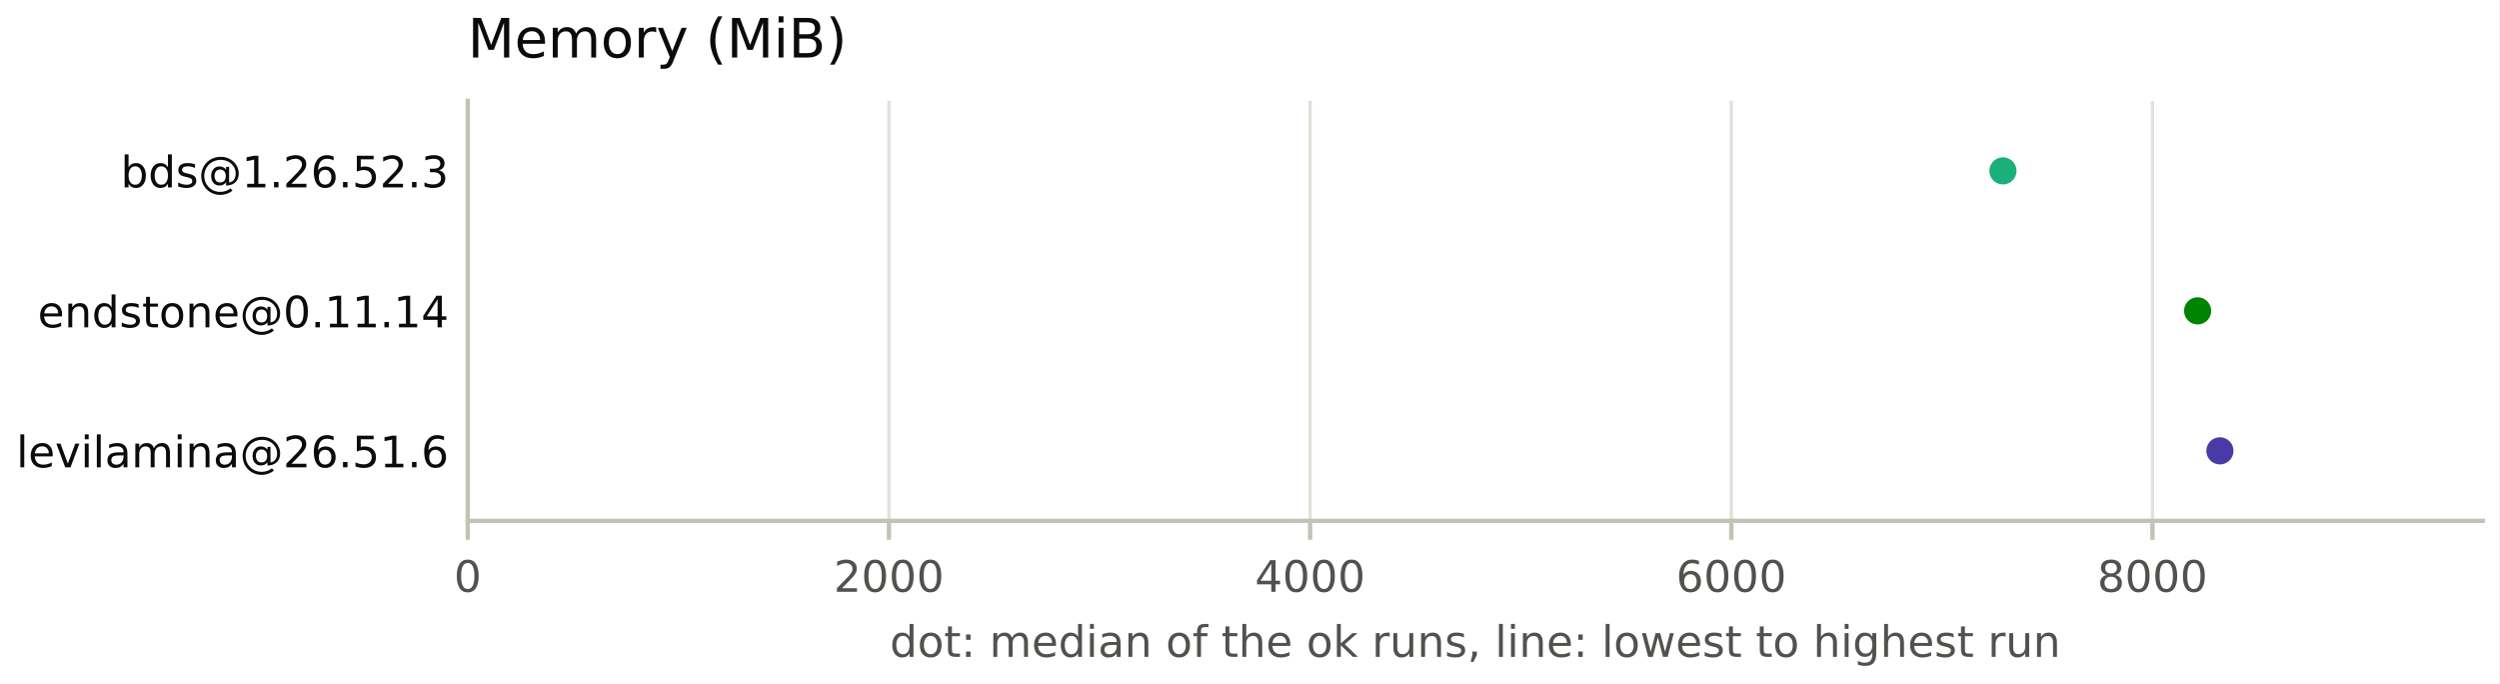
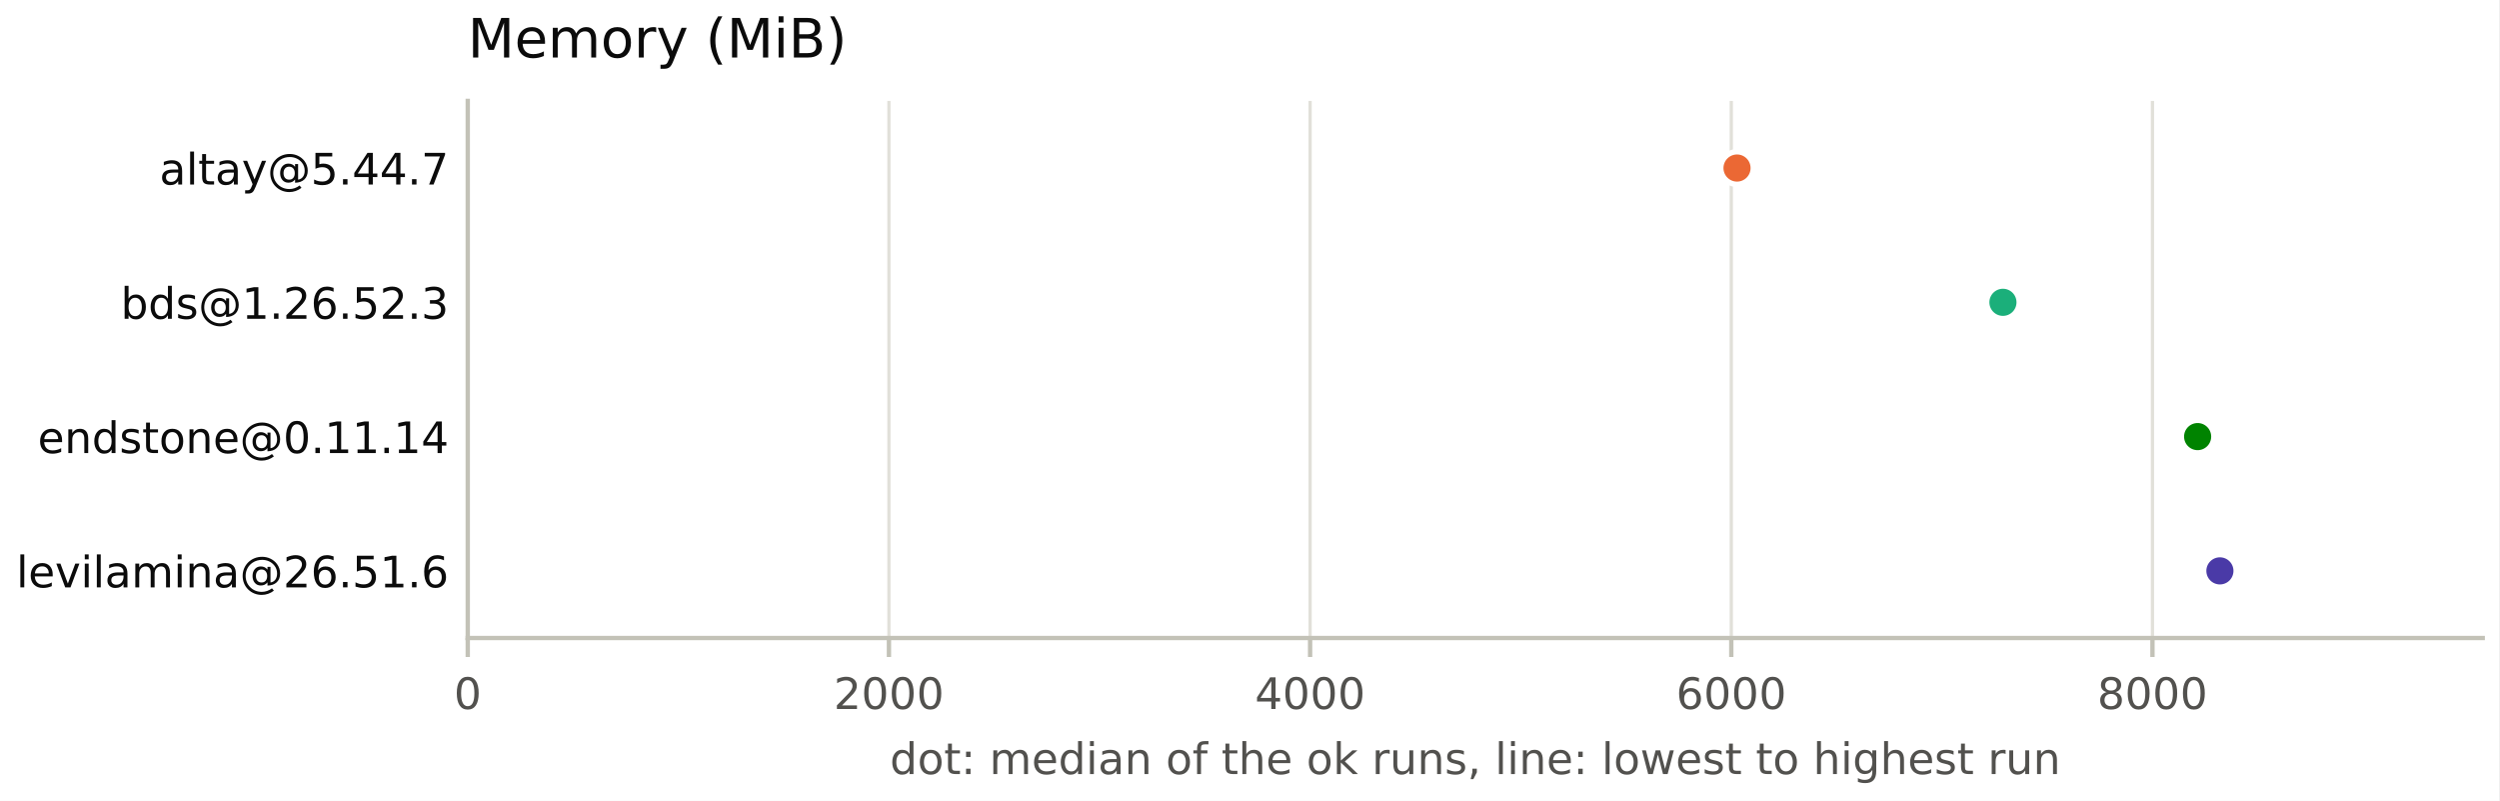
- <svg xmlns="http://www.w3.org/2000/svg" xmlns:xlink="http://www.w3.org/1999/xlink" width="460.8pt" height="126pt" viewBox="0 0 460.8 126" version="1.1">
+ <svg xmlns="http://www.w3.org/2000/svg" xmlns:xlink="http://www.w3.org/1999/xlink" width="460.8pt" height="147.6pt" viewBox="0 0 460.8 147.6" version="1.1">
  <defs>
    <style type="text/css">*{stroke-linejoin: round; stroke-linecap: butt}</style>
  </defs>
  <g id="figure_1">
    <g id="patch_1">
-       <path d="M 0 126  L 460.8 126  L 460.8 0  L 0 0  z " style="fill: #ffffff" />
+       <path d="M 0 147.6  L 460.8 147.6  L 460.8 0  L 0 0  z " style="fill: #ffffff" />
    </g>
    <g id="axes_1">
      <g id="patch_2">
-         <path d="M 86.25 95.999  L 457.8 95.999  L 457.8 18.599  L 86.25 18.599  z " style="fill: #ffffff" />
+         <path d="M 86.25 117.599  L 457.8 117.599  L 457.8 18.599  L 86.25 18.599  z " style="fill: #ffffff" />
      </g>
      <g id="matplotlib.axis_1">
        <g id="xtick_1">
          <g id="line2d_1">
-             <path d="M 86.25 95.999  L 86.25 18.599  " clip-path="url(#p0815e03309)" style="fill: none; stroke: #e1e0d9; stroke-width: 0.6; stroke-linecap: square" />
+             <path d="M 86.25 117.599  L 86.25 18.599  " clip-path="url(#pa0cdd8c237)" style="fill: none; stroke: #e1e0d9; stroke-width: 0.6; stroke-linecap: square" />
          </g>
          <g id="line2d_2">
            <defs>
-               <path id="m1e0a05e621" d="M 0 0  L 0 3.5  " style="stroke: #c3c2b7; stroke-width: 0.8" />
+               <path id="mb0d642a41f" d="M 0 0  L 0 3.5  " style="stroke: #c3c2b7; stroke-width: 0.8" />
            </defs>
            <g>
-               <use xlink:href="#m1e0a05e621" x="86.25" y="95.999" style="fill: #c3c2b7; stroke: #c3c2b7; stroke-width: 0.8" />
+               <use xlink:href="#mb0d642a41f" x="86.25" y="117.599" style="fill: #c3c2b7; stroke: #c3c2b7; stroke-width: 0.8" />
            </g>
          </g>
          <g id="text_1">
-             <g style="fill: #52514e" transform="translate(83.70524 109.0773) scale(0.08 -0.08)">
+             <g style="fill: #52514e" transform="translate(83.70524 130.6773) scale(0.08 -0.08)">
              <defs>
                <path id="DejaVuSans-13" d="M 2034 4250  Q 1547 4250 1301 3770  Q 1056 3291 1056 2328  Q 1056 1369 1301 889  Q 1547 409 2034 409  Q 2525 409 2770 889  Q 3016 1369 3016 2328  Q 3016 3291 2770 3770  Q 2525 4250 2034 4250  z M 2034 4750  Q 2819 4750 3233 4129  Q 3647 3509 3647 2328  Q 3647 1150 3233 529  Q 2819 -91 2034 -91  Q 1250 -91 836 529  Q 422 1150 422 2328  Q 422 3509 836 4129  Q 1250 4750 2034 4750  z " transform="scale(0.015625)" />
              </defs>
              <use xlink:href="#DejaVuSans-13" />
            </g>
          </g>
        </g>
        <g id="xtick_2">
          <g id="line2d_3">
-             <path d="M 163.913 95.999  L 163.913 18.599  " clip-path="url(#p0815e03309)" style="fill: none; stroke: #e1e0d9; stroke-width: 0.6; stroke-linecap: square" />
+             <path d="M 163.913 117.599  L 163.913 18.599  " clip-path="url(#pa0cdd8c237)" style="fill: none; stroke: #e1e0d9; stroke-width: 0.6; stroke-linecap: square" />
          </g>
          <g id="line2d_4">
            <g>
-               <use xlink:href="#m1e0a05e621" x="163.913" y="95.999" style="fill: #c3c2b7; stroke: #c3c2b7; stroke-width: 0.8" />
+               <use xlink:href="#mb0d642a41f" x="163.913" y="117.599" style="fill: #c3c2b7; stroke: #c3c2b7; stroke-width: 0.8" />
            </g>
          </g>
          <g id="text_2">
-             <g style="fill: #52514e" transform="translate(153.7327 109.0773) scale(0.08 -0.08)">
+             <g style="fill: #52514e" transform="translate(153.7327 130.6773) scale(0.08 -0.08)">
              <defs>
                <path id="DejaVuSans-15" d="M 1228 531  L 3431 531  L 3431 0  L 469 0  L 469 531  Q 828 903 1448 1529  Q 2069 2156 2228 2338  Q 2531 2678 2651 2914  Q 2772 3150 2772 3378  Q 2772 3750 2511 3984  Q 2250 4219 1831 4219  Q 1534 4219 1204 4116  Q 875 4013 500 3803  L 500 4441  Q 881 4594 1212 4672  Q 1544 4750 1819 4750  Q 2544 4750 2975 4387  Q 3406 4025 3406 3419  Q 3406 3131 3298 2873  Q 3191 2616 2906 2266  Q 2828 2175 2409 1742  Q 1991 1309 1228 531  z " transform="scale(0.015625)" />
              </defs>
              <use xlink:href="#DejaVuSans-15" />
              <use xlink:href="#DejaVuSans-13" transform="translate(63.625 0)" />
              <use xlink:href="#DejaVuSans-13" transform="translate(127.25 0)" />
              <use xlink:href="#DejaVuSans-13" transform="translate(190.875 0)" />
            </g>
          </g>
        </g>
        <g id="xtick_3">
          <g id="line2d_5">
-             <path d="M 241.575 95.999  L 241.575 18.599  " clip-path="url(#p0815e03309)" style="fill: none; stroke: #e1e0d9; stroke-width: 0.6; stroke-linecap: square" />
+             <path d="M 241.575 117.599  L 241.575 18.599  " clip-path="url(#pa0cdd8c237)" style="fill: none; stroke: #e1e0d9; stroke-width: 0.6; stroke-linecap: square" />
          </g>
          <g id="line2d_6">
            <g>
-               <use xlink:href="#m1e0a05e621" x="241.575" y="95.999" style="fill: #c3c2b7; stroke: #c3c2b7; stroke-width: 0.8" />
+               <use xlink:href="#mb0d642a41f" x="241.575" y="117.599" style="fill: #c3c2b7; stroke: #c3c2b7; stroke-width: 0.8" />
            </g>
          </g>
          <g id="text_3">
-             <g style="fill: #52514e" transform="translate(231.3952 109.0773) scale(0.08 -0.08)">
+             <g style="fill: #52514e" transform="translate(231.3952 130.6773) scale(0.08 -0.08)">
              <defs>
                <path id="DejaVuSans-17" d="M 2419 4116  L 825 1625  L 2419 1625  L 2419 4116  z M 2253 4666  L 3047 4666  L 3047 1625  L 3713 1625  L 3713 1100  L 3047 1100  L 3047 0  L 2419 0  L 2419 1100  L 313 1100  L 313 1709  L 2253 4666  z " transform="scale(0.015625)" />
              </defs>
              <use xlink:href="#DejaVuSans-17" />
              <use xlink:href="#DejaVuSans-13" transform="translate(63.625 0)" />
              <use xlink:href="#DejaVuSans-13" transform="translate(127.25 0)" />
              <use xlink:href="#DejaVuSans-13" transform="translate(190.875 0)" />
            </g>
          </g>
        </g>
        <g id="xtick_4">
          <g id="line2d_7">
-             <path d="M 319.238 95.999  L 319.238 18.599  " clip-path="url(#p0815e03309)" style="fill: none; stroke: #e1e0d9; stroke-width: 0.6; stroke-linecap: square" />
+             <path d="M 319.238 117.599  L 319.238 18.599  " clip-path="url(#pa0cdd8c237)" style="fill: none; stroke: #e1e0d9; stroke-width: 0.6; stroke-linecap: square" />
          </g>
          <g id="line2d_8">
            <g>
-               <use xlink:href="#m1e0a05e621" x="319.238" y="95.999" style="fill: #c3c2b7; stroke: #c3c2b7; stroke-width: 0.8" />
+               <use xlink:href="#mb0d642a41f" x="319.238" y="117.599" style="fill: #c3c2b7; stroke: #c3c2b7; stroke-width: 0.8" />
            </g>
          </g>
          <g id="text_4">
-             <g style="fill: #52514e" transform="translate(309.0577 109.0773) scale(0.08 -0.08)">
+             <g style="fill: #52514e" transform="translate(309.0577 130.6773) scale(0.08 -0.08)">
              <defs>
                <path id="DejaVuSans-19" d="M 2113 2584  Q 1688 2584 1439 2293  Q 1191 2003 1191 1497  Q 1191 994 1439 701  Q 1688 409 2113 409  Q 2538 409 2786 701  Q 3034 994 3034 1497  Q 3034 2003 2786 2293  Q 2538 2584 2113 2584  z M 3366 4563  L 3366 3988  Q 3128 4100 2886 4159  Q 2644 4219 2406 4219  Q 1781 4219 1451 3797  Q 1122 3375 1075 2522  Q 1259 2794 1537 2939  Q 1816 3084 2150 3084  Q 2853 3084 3261 2657  Q 3669 2231 3669 1497  Q 3669 778 3244 343  Q 2819 -91 2113 -91  Q 1303 -91 875 529  Q 447 1150 447 2328  Q 447 3434 972 4092  Q 1497 4750 2381 4750  Q 2619 4750 2861 4703  Q 3103 4656 3366 4563  z " transform="scale(0.015625)" />
              </defs>
              <use xlink:href="#DejaVuSans-19" />
              <use xlink:href="#DejaVuSans-13" transform="translate(63.625 0)" />
              <use xlink:href="#DejaVuSans-13" transform="translate(127.25 0)" />
              <use xlink:href="#DejaVuSans-13" transform="translate(190.875 0)" />
            </g>
          </g>
        </g>
        <g id="xtick_5">
          <g id="line2d_9">
-             <path d="M 396.9 95.999  L 396.9 18.599  " clip-path="url(#p0815e03309)" style="fill: none; stroke: #e1e0d9; stroke-width: 0.6; stroke-linecap: square" />
+             <path d="M 396.9 117.599  L 396.9 18.599  " clip-path="url(#pa0cdd8c237)" style="fill: none; stroke: #e1e0d9; stroke-width: 0.6; stroke-linecap: square" />
          </g>
          <g id="line2d_10">
            <g>
-               <use xlink:href="#m1e0a05e621" x="396.9" y="95.999" style="fill: #c3c2b7; stroke: #c3c2b7; stroke-width: 0.8" />
+               <use xlink:href="#mb0d642a41f" x="396.9" y="117.599" style="fill: #c3c2b7; stroke: #c3c2b7; stroke-width: 0.8" />
            </g>
          </g>
          <g id="text_5">
-             <g style="fill: #52514e" transform="translate(386.7202 109.0773) scale(0.08 -0.08)">
+             <g style="fill: #52514e" transform="translate(386.7202 130.6773) scale(0.08 -0.08)">
              <defs>
                <path id="DejaVuSans-1b" d="M 2034 2216  Q 1584 2216 1326 1975  Q 1069 1734 1069 1313  Q 1069 891 1326 650  Q 1584 409 2034 409  Q 2484 409 2743 651  Q 3003 894 3003 1313  Q 3003 1734 2745 1975  Q 2488 2216 2034 2216  z M 1403 2484  Q 997 2584 770 2862  Q 544 3141 544 3541  Q 544 4100 942 4425  Q 1341 4750 2034 4750  Q 2731 4750 3128 4425  Q 3525 4100 3525 3541  Q 3525 3141 3298 2862  Q 3072 2584 2669 2484  Q 3125 2378 3379 2068  Q 3634 1759 3634 1313  Q 3634 634 3220 271  Q 2806 -91 2034 -91  Q 1263 -91 848 271  Q 434 634 434 1313  Q 434 1759 690 2068  Q 947 2378 1403 2484  z M 1172 3481  Q 1172 3119 1398 2916  Q 1625 2713 2034 2713  Q 2441 2713 2670 2916  Q 2900 3119 2900 3481  Q 2900 3844 2670 4047  Q 2441 4250 2034 4250  Q 1625 4250 1398 4047  Q 1172 3844 1172 3481  z " transform="scale(0.015625)" />
              </defs>
              <use xlink:href="#DejaVuSans-1b" />
              <use xlink:href="#DejaVuSans-13" transform="translate(63.625 0)" />
              <use xlink:href="#DejaVuSans-13" transform="translate(127.25 0)" />
              <use xlink:href="#DejaVuSans-13" transform="translate(190.875 0)" />
            </g>
          </g>
        </g>
        <g id="text_6">
-           <g style="fill: #52514e" transform="translate(164.0894 121.0779) scale(0.08 -0.08)">
+           <g style="fill: #52514e" transform="translate(164.0894 142.6779) scale(0.08 -0.08)">
            <defs>
              <path id="DejaVuSans-47" d="M 2906 2969  L 2906 4863  L 3481 4863  L 3481 0  L 2906 0  L 2906 525  Q 2725 213 2448 61  Q 2172 -91 1784 -91  Q 1150 -91 751 415  Q 353 922 353 1747  Q 353 2572 751 3078  Q 1150 3584 1784 3584  Q 2172 3584 2448 3432  Q 2725 3281 2906 2969  z M 947 1747  Q 947 1113 1208 752  Q 1469 391 1925 391  Q 2381 391 2643 752  Q 2906 1113 2906 1747  Q 2906 2381 2643 2742  Q 2381 3103 1925 3103  Q 1469 3103 1208 2742  Q 947 2381 947 1747  z " transform="scale(0.015625)" />
              <path id="DejaVuSans-52" d="M 1959 3097  Q 1497 3097 1228 2736  Q 959 2375 959 1747  Q 959 1119 1226 758  Q 1494 397 1959 397  Q 2419 397 2687 759  Q 2956 1122 2956 1747  Q 2956 2369 2687 2733  Q 2419 3097 1959 3097  z M 1959 3584  Q 2709 3584 3137 3096  Q 3566 2609 3566 1747  Q 3566 888 3137 398  Q 2709 -91 1959 -91  Q 1206 -91 779 398  Q 353 888 353 1747  Q 353 2609 779 3096  Q 1206 3584 1959 3584  z " transform="scale(0.015625)" />
              <path id="DejaVuSans-57" d="M 1172 4494  L 1172 3500  L 2356 3500  L 2356 3053  L 1172 3053  L 1172 1153  Q 1172 725 1289 603  Q 1406 481 1766 481  L 2356 481  L 2356 0  L 1766 0  Q 1100 0 847 248  Q 594 497 594 1153  L 594 3053  L 172 3053  L 172 3500  L 594 3500  L 594 4494  L 1172 4494  z " transform="scale(0.015625)" />
              <path id="DejaVuSans-1d" d="M 750 794  L 1409 794  L 1409 0  L 750 0  L 750 794  z M 750 3309  L 1409 3309  L 1409 2516  L 750 2516  L 750 3309  z " transform="scale(0.015625)" />
              <path id="DejaVuSans-3" transform="scale(0.015625)" />
              <path id="DejaVuSans-50" d="M 3328 2828  Q 3544 3216 3844 3400  Q 4144 3584 4550 3584  Q 5097 3584 5394 3201  Q 5691 2819 5691 2113  L 5691 0  L 5113 0  L 5113 2094  Q 5113 2597 4934 2840  Q 4756 3084 4391 3084  Q 3944 3084 3684 2787  Q 3425 2491 3425 1978  L 3425 0  L 2847 0  L 2847 2094  Q 2847 2600 2669 2842  Q 2491 3084 2119 3084  Q 1678 3084 1418 2786  Q 1159 2488 1159 1978  L 1159 0  L 581 0  L 581 3500  L 1159 3500  L 1159 2956  Q 1356 3278 1631 3431  Q 1906 3584 2284 3584  Q 2666 3584 2933 3390  Q 3200 3197 3328 2828  z " transform="scale(0.015625)" />
              <path id="DejaVuSans-48" d="M 3597 1894  L 3597 1613  L 953 1613  Q 991 1019 1311 708  Q 1631 397 2203 397  Q 2534 397 2845 478  Q 3156 559 3463 722  L 3463 178  Q 3153 47 2828 -22  Q 2503 -91 2169 -91  Q 1331 -91 842 396  Q 353 884 353 1716  Q 353 2575 817 3079  Q 1281 3584 2069 3584  Q 2775 3584 3186 3129  Q 3597 2675 3597 1894  z M 3022 2063  Q 3016 2534 2758 2815  Q 2500 3097 2075 3097  Q 1594 3097 1305 2825  Q 1016 2553 972 2059  L 3022 2063  z " transform="scale(0.015625)" />
              <path id="DejaVuSans-4c" d="M 603 3500  L 1178 3500  L 1178 0  L 603 0  L 603 3500  z M 603 4863  L 1178 4863  L 1178 4134  L 603 4134  L 603 4863  z " transform="scale(0.015625)" />
              <path id="DejaVuSans-44" d="M 2194 1759  Q 1497 1759 1228 1600  Q 959 1441 959 1056  Q 959 750 1161 570  Q 1363 391 1709 391  Q 2188 391 2477 730  Q 2766 1069 2766 1631  L 2766 1759  L 2194 1759  z M 3341 1997  L 3341 0  L 2766 0  L 2766 531  Q 2569 213 2275 61  Q 1981 -91 1556 -91  Q 1019 -91 701 211  Q 384 513 384 1019  Q 384 1609 779 1909  Q 1175 2209 1959 2209  L 2766 2209  L 2766 2266  Q 2766 2663 2505 2880  Q 2244 3097 1772 3097  Q 1472 3097 1187 3025  Q 903 2953 641 2809  L 641 3341  Q 956 3463 1253 3523  Q 1550 3584 1831 3584  Q 2591 3584 2966 3190  Q 3341 2797 3341 1997  z " transform="scale(0.015625)" />
              <path id="DejaVuSans-51" d="M 3513 2113  L 3513 0  L 2938 0  L 2938 2094  Q 2938 2591 2744 2837  Q 2550 3084 2163 3084  Q 1697 3084 1428 2787  Q 1159 2491 1159 1978  L 1159 0  L 581 0  L 581 3500  L 1159 3500  L 1159 2956  Q 1366 3272 1645 3428  Q 1925 3584 2291 3584  Q 2894 3584 3203 3211  Q 3513 2838 3513 2113  z " transform="scale(0.015625)" />
              <path id="DejaVuSans-49" d="M 2375 4863  L 2375 4384  L 1825 4384  Q 1516 4384 1395 4259  Q 1275 4134 1275 3809  L 1275 3500  L 2222 3500  L 2222 3053  L 1275 3053  L 1275 0  L 697 0  L 697 3053  L 147 3053  L 147 3500  L 697 3500  L 697 3744  Q 697 4328 969 4595  Q 1241 4863 1831 4863  L 2375 4863  z " transform="scale(0.015625)" />
              <path id="DejaVuSans-4b" d="M 3513 2113  L 3513 0  L 2938 0  L 2938 2094  Q 2938 2591 2744 2837  Q 2550 3084 2163 3084  Q 1697 3084 1428 2787  Q 1159 2491 1159 1978  L 1159 0  L 581 0  L 581 4863  L 1159 4863  L 1159 2956  Q 1366 3272 1645 3428  Q 1925 3584 2291 3584  Q 2894 3584 3203 3211  Q 3513 2838 3513 2113  z " transform="scale(0.015625)" />
              <path id="DejaVuSans-4e" d="M 581 4863  L 1159 4863  L 1159 1991  L 2875 3500  L 3609 3500  L 1753 1863  L 3688 0  L 2938 0  L 1159 1709  L 1159 0  L 581 0  L 581 4863  z " transform="scale(0.015625)" />
              <path id="DejaVuSans-55" d="M 2631 2963  Q 2534 3019 2420 3045  Q 2306 3072 2169 3072  Q 1681 3072 1420 2755  Q 1159 2438 1159 1844  L 1159 0  L 581 0  L 581 3500  L 1159 3500  L 1159 2956  Q 1341 3275 1631 3429  Q 1922 3584 2338 3584  Q 2397 3584 2469 3576  Q 2541 3569 2628 3553  L 2631 2963  z " transform="scale(0.015625)" />
              <path id="DejaVuSans-58" d="M 544 1381  L 544 3500  L 1119 3500  L 1119 1403  Q 1119 906 1312 657  Q 1506 409 1894 409  Q 2359 409 2629 706  Q 2900 1003 2900 1516  L 2900 3500  L 3475 3500  L 3475 0  L 2900 0  L 2900 538  Q 2691 219 2414 64  Q 2138 -91 1772 -91  Q 1169 -91 856 284  Q 544 659 544 1381  z M 1991 3584  L 1991 3584  z " transform="scale(0.015625)" />
              <path id="DejaVuSans-56" d="M 2834 3397  L 2834 2853  Q 2591 2978 2328 3040  Q 2066 3103 1784 3103  Q 1356 3103 1142 2972  Q 928 2841 928 2578  Q 928 2378 1081 2264  Q 1234 2150 1697 2047  L 1894 2003  Q 2506 1872 2764 1633  Q 3022 1394 3022 966  Q 3022 478 2636 193  Q 2250 -91 1575 -91  Q 1294 -91 989 -36  Q 684 19 347 128  L 347 722  Q 666 556 975 473  Q 1284 391 1588 391  Q 1994 391 2212 530  Q 2431 669 2431 922  Q 2431 1156 2273 1281  Q 2116 1406 1581 1522  L 1381 1569  Q 847 1681 609 1914  Q 372 2147 372 2553  Q 372 3047 722 3315  Q 1072 3584 1716 3584  Q 2034 3584 2315 3537  Q 2597 3491 2834 3397  z " transform="scale(0.015625)" />
              <path id="DejaVuSans-f" d="M 750 794  L 1409 794  L 1409 256  L 897 -744  L 494 -744  L 750 256  L 750 794  z " transform="scale(0.015625)" />
              <path id="DejaVuSans-4f" d="M 603 4863  L 1178 4863  L 1178 0  L 603 0  L 603 4863  z " transform="scale(0.015625)" />
              <path id="DejaVuSans-5a" d="M 269 3500  L 844 3500  L 1563 769  L 2278 3500  L 2956 3500  L 3675 769  L 4391 3500  L 4966 3500  L 4050 0  L 3372 0  L 2619 2869  L 1863 0  L 1184 0  L 269 3500  z " transform="scale(0.015625)" />
              <path id="DejaVuSans-4a" d="M 2906 1791  Q 2906 2416 2648 2759  Q 2391 3103 1925 3103  Q 1463 3103 1205 2759  Q 947 2416 947 1791  Q 947 1169 1205 825  Q 1463 481 1925 481  Q 2391 481 2648 825  Q 2906 1169 2906 1791  z M 3481 434  Q 3481 -459 3084 -895  Q 2688 -1331 1869 -1331  Q 1566 -1331 1297 -1286  Q 1028 -1241 775 -1147  L 775 -588  Q 1028 -725 1275 -790  Q 1522 -856 1778 -856  Q 2344 -856 2625 -561  Q 2906 -266 2906 331  L 2906 616  Q 2728 306 2450 153  Q 2172 0 1784 0  Q 1141 0 747 490  Q 353 981 353 1791  Q 353 2603 747 3093  Q 1141 3584 1784 3584  Q 2172 3584 2450 3431  Q 2728 3278 2906 2969  L 2906 3500  L 3481 3500  L 3481 434  z " transform="scale(0.015625)" />
            </defs>
            <use xlink:href="#DejaVuSans-47" />
            <use xlink:href="#DejaVuSans-52" transform="translate(63.48438 0)" />
            <use xlink:href="#DejaVuSans-57" transform="translate(124.6719 0)" />
            <use xlink:href="#DejaVuSans-1d" transform="translate(163.875 0)" />
            <use xlink:href="#DejaVuSans-3" transform="translate(197.5625 0)" />
            <use xlink:href="#DejaVuSans-50" transform="translate(229.3438 0)" />
            <use xlink:href="#DejaVuSans-48" transform="translate(326.75 0)" />
            <use xlink:href="#DejaVuSans-47" transform="translate(388.2812 0)" />
            <use xlink:href="#DejaVuSans-4c" transform="translate(451.7656 0)" />
            <use xlink:href="#DejaVuSans-44" transform="translate(479.5469 0)" />
            <use xlink:href="#DejaVuSans-51" transform="translate(540.8281 0)" />
            <use xlink:href="#DejaVuSans-3" transform="translate(604.2031 0)" />
            <use xlink:href="#DejaVuSans-52" transform="translate(635.9844 0)" />
            <use xlink:href="#DejaVuSans-49" transform="translate(697.1719 0)" />
            <use xlink:href="#DejaVuSans-3" transform="translate(732.375 0)" />
            <use xlink:href="#DejaVuSans-57" transform="translate(764.1562 0)" />
            <use xlink:href="#DejaVuSans-4b" transform="translate(803.3594 0)" />
            <use xlink:href="#DejaVuSans-48" transform="translate(866.7344 0)" />
            <use xlink:href="#DejaVuSans-3" transform="translate(928.2656 0)" />
            <use xlink:href="#DejaVuSans-52" transform="translate(960.0469 0)" />
            <use xlink:href="#DejaVuSans-4e" transform="translate(1021.234 0)" />
            <use xlink:href="#DejaVuSans-3" transform="translate(1079.141 0)" />
            <use xlink:href="#DejaVuSans-55" transform="translate(1110.922 0)" />
            <use xlink:href="#DejaVuSans-58" transform="translate(1152.031 0)" />
            <use xlink:href="#DejaVuSans-51" transform="translate(1215.406 0)" />
            <use xlink:href="#DejaVuSans-56" transform="translate(1278.781 0)" />
            <use xlink:href="#DejaVuSans-f" transform="translate(1330.875 0)" />
            <use xlink:href="#DejaVuSans-3" transform="translate(1362.656 0)" />
            <use xlink:href="#DejaVuSans-4f" transform="translate(1394.438 0)" />
            <use xlink:href="#DejaVuSans-4c" transform="translate(1422.219 0)" />
            <use xlink:href="#DejaVuSans-51" transform="translate(1450 0)" />
            <use xlink:href="#DejaVuSans-48" transform="translate(1513.375 0)" />
            <use xlink:href="#DejaVuSans-1d" transform="translate(1574.906 0)" />
            <use xlink:href="#DejaVuSans-3" transform="translate(1608.594 0)" />
            <use xlink:href="#DejaVuSans-4f" transform="translate(1640.375 0)" />
            <use xlink:href="#DejaVuSans-52" transform="translate(1668.156 0)" />
            <use xlink:href="#DejaVuSans-5a" transform="translate(1729.344 0)" />
            <use xlink:href="#DejaVuSans-48" transform="translate(1811.125 0)" />
            <use xlink:href="#DejaVuSans-56" transform="translate(1872.656 0)" />
            <use xlink:href="#DejaVuSans-57" transform="translate(1924.75 0)" />
            <use xlink:href="#DejaVuSans-3" transform="translate(1963.953 0)" />
            <use xlink:href="#DejaVuSans-57" transform="translate(1995.734 0)" />
            <use xlink:href="#DejaVuSans-52" transform="translate(2034.938 0)" />
            <use xlink:href="#DejaVuSans-3" transform="translate(2096.125 0)" />
            <use xlink:href="#DejaVuSans-4b" transform="translate(2127.906 0)" />
            <use xlink:href="#DejaVuSans-4c" transform="translate(2191.281 0)" />
            <use xlink:href="#DejaVuSans-4a" transform="translate(2219.062 0)" />
            <use xlink:href="#DejaVuSans-4b" transform="translate(2282.547 0)" />
            <use xlink:href="#DejaVuSans-48" transform="translate(2345.922 0)" />
            <use xlink:href="#DejaVuSans-56" transform="translate(2407.453 0)" />
            <use xlink:href="#DejaVuSans-57" transform="translate(2459.547 0)" />
            <use xlink:href="#DejaVuSans-3" transform="translate(2498.75 0)" />
            <use xlink:href="#DejaVuSans-55" transform="translate(2530.531 0)" />
            <use xlink:href="#DejaVuSans-58" transform="translate(2571.641 0)" />
            <use xlink:href="#DejaVuSans-51" transform="translate(2635.016 0)" />
          </g>
        </g>
      </g>
      <g id="matplotlib.axis_2">
        <g id="ytick_1">
          <g id="line2d_11" />
          <g id="text_7">
-             <g style="fill: #0b0b0b" transform="translate(22.25774 34.53813) scale(0.08 -0.08)">
+             <g style="fill: #0b0b0b" transform="translate(29.40649 34.01311) scale(0.08 -0.08)">
+               <defs>
+                 <path id="DejaVuSans-5c" d="M 2059 -325  Q 1816 -950 1584 -1140  Q 1353 -1331 966 -1331  L 506 -1331  L 506 -850  L 844 -850  Q 1081 -850 1212 -737  Q 1344 -625 1503 -206  L 1606 56  L 191 3500  L 800 3500  L 1894 763  L 2988 3500  L 3597 3500  L 2059 -325  z " transform="scale(0.015625)" />
+                 <path id="DejaVuSans-23" d="M 2381 1678  Q 2381 1231 2603 976  Q 2825 722 3213 722  Q 3597 722 3817 978  Q 4038 1234 4038 1678  Q 4038 2116 3813 2373  Q 3588 2631 3206 2631  Q 2828 2631 2604 2375  Q 2381 2119 2381 1678  z M 4084 744  Q 3897 503 3655 389  Q 3413 275 3091 275  Q 2553 275 2217 664  Q 1881 1053 1881 1678  Q 1881 2303 2218 2693  Q 2556 3084 3091 3084  Q 3413 3084 3656 2967  Q 3900 2850 4084 2613  L 4084 3022  L 4531 3022  L 4531 722  Q 4988 791 5245 1139  Q 5503 1488 5503 2041  Q 5503 2375 5404 2669  Q 5306 2963 5106 3213  Q 4781 3622 4314 3839  Q 3847 4056 3297 4056  Q 2913 4056 2559 3954  Q 2206 3853 1906 3653  Q 1416 3334 1139 2817  Q 863 2300 863 1697  Q 863 1200 1042 765  Q 1222 331 1563 0  Q 1891 -325 2322 -495  Q 2753 -666 3244 -666  Q 3647 -666 4036 -530  Q 4425 -394 4750 -141  L 5031 -488  Q 4641 -791 4180 -952  Q 3719 -1113 3244 -1113  Q 2666 -1113 2153 -908  Q 1641 -703 1241 -313  Q 841 78 631 592  Q 422 1106 422 1697  Q 422 2266 634 2781  Q 847 3297 1241 3688  Q 1644 4084 2172 4295  Q 2700 4506 3291 4506  Q 3953 4506 4520 4234  Q 5088 3963 5472 3463  Q 5706 3156 5829 2797  Q 5953 2438 5953 2053  Q 5953 1231 5456 756  Q 4959 281 4084 263  L 4084 744  z " transform="scale(0.015625)" />
+                 <path id="DejaVuSans-18" d="M 691 4666  L 3169 4666  L 3169 4134  L 1269 4134  L 1269 2991  Q 1406 3038 1543 3061  Q 1681 3084 1819 3084  Q 2600 3084 3056 2656  Q 3513 2228 3513 1497  Q 3513 744 3044 326  Q 2575 -91 1722 -91  Q 1428 -91 1123 -41  Q 819 9 494 109  L 494 744  Q 775 591 1075 516  Q 1375 441 1709 441  Q 2250 441 2565 725  Q 2881 1009 2881 1497  Q 2881 1984 2565 2268  Q 2250 2553 1709 2553  Q 1456 2553 1204 2497  Q 953 2441 691 2322  L 691 4666  z " transform="scale(0.015625)" />
+                 <path id="DejaVuSans-11" d="M 684 794  L 1344 794  L 1344 0  L 684 0  L 684 794  z " transform="scale(0.015625)" />
+                 <path id="DejaVuSans-1a" d="M 525 4666  L 3525 4666  L 3525 4397  L 1831 0  L 1172 0  L 2766 4134  L 525 4134  L 525 4666  z " transform="scale(0.015625)" />
+               </defs>
+               <use xlink:href="#DejaVuSans-44" />
+               <use xlink:href="#DejaVuSans-4f" transform="translate(61.28125 0)" />
+               <use xlink:href="#DejaVuSans-57" transform="translate(89.0625 0)" />
+               <use xlink:href="#DejaVuSans-44" transform="translate(128.2656 0)" />
+               <use xlink:href="#DejaVuSans-5c" transform="translate(189.5469 0)" />
+               <use xlink:href="#DejaVuSans-23" transform="translate(248.7344 0)" />
+               <use xlink:href="#DejaVuSans-18" transform="translate(348.7344 0)" />
+               <use xlink:href="#DejaVuSans-11" transform="translate(412.3594 0)" />
+               <use xlink:href="#DejaVuSans-17" transform="translate(444.1406 0)" />
+               <use xlink:href="#DejaVuSans-17" transform="translate(507.7656 0)" />
+               <use xlink:href="#DejaVuSans-11" transform="translate(571.3906 0)" />
+               <use xlink:href="#DejaVuSans-1a" transform="translate(603.1719 0)" />
+             </g>
+           </g>
+         </g>
+         <g id="ytick_2">
+           <g id="line2d_12" />
+           <g id="text_8">
+             <g style="fill: #0b0b0b" transform="translate(22.25774 58.76322) scale(0.08 -0.08)">
              <defs>
                <path id="DejaVuSans-45" d="M 3116 1747  Q 3116 2381 2855 2742  Q 2594 3103 2138 3103  Q 1681 3103 1420 2742  Q 1159 2381 1159 1747  Q 1159 1113 1420 752  Q 1681 391 2138 391  Q 2594 391 2855 752  Q 3116 1113 3116 1747  z M 1159 2969  Q 1341 3281 1617 3432  Q 1894 3584 2278 3584  Q 2916 3584 3314 3078  Q 3713 2572 3713 1747  Q 3713 922 3314 415  Q 2916 -91 2278 -91  Q 1894 -91 1617 61  Q 1341 213 1159 525  L 1159 0  L 581 0  L 581 4863  L 1159 4863  L 1159 2969  z " transform="scale(0.015625)" />
-                 <path id="DejaVuSans-23" d="M 2381 1678  Q 2381 1231 2603 976  Q 2825 722 3213 722  Q 3597 722 3817 978  Q 4038 1234 4038 1678  Q 4038 2116 3813 2373  Q 3588 2631 3206 2631  Q 2828 2631 2604 2375  Q 2381 2119 2381 1678  z M 4084 744  Q 3897 503 3655 389  Q 3413 275 3091 275  Q 2553 275 2217 664  Q 1881 1053 1881 1678  Q 1881 2303 2218 2693  Q 2556 3084 3091 3084  Q 3413 3084 3656 2967  Q 3900 2850 4084 2613  L 4084 3022  L 4531 3022  L 4531 722  Q 4988 791 5245 1139  Q 5503 1488 5503 2041  Q 5503 2375 5404 2669  Q 5306 2963 5106 3213  Q 4781 3622 4314 3839  Q 3847 4056 3297 4056  Q 2913 4056 2559 3954  Q 2206 3853 1906 3653  Q 1416 3334 1139 2817  Q 863 2300 863 1697  Q 863 1200 1042 765  Q 1222 331 1563 0  Q 1891 -325 2322 -495  Q 2753 -666 3244 -666  Q 3647 -666 4036 -530  Q 4425 -394 4750 -141  L 5031 -488  Q 4641 -791 4180 -952  Q 3719 -1113 3244 -1113  Q 2666 -1113 2153 -908  Q 1641 -703 1241 -313  Q 841 78 631 592  Q 422 1106 422 1697  Q 422 2266 634 2781  Q 847 3297 1241 3688  Q 1644 4084 2172 4295  Q 2700 4506 3291 4506  Q 3953 4506 4520 4234  Q 5088 3963 5472 3463  Q 5706 3156 5829 2797  Q 5953 2438 5953 2053  Q 5953 1231 5456 756  Q 4959 281 4084 263  L 4084 744  z " transform="scale(0.015625)" />
                <path id="DejaVuSans-14" d="M 794 531  L 1825 531  L 1825 4091  L 703 3866  L 703 4441  L 1819 4666  L 2450 4666  L 2450 531  L 3481 531  L 3481 0  L 794 0  L 794 531  z " transform="scale(0.015625)" />
-                 <path id="DejaVuSans-11" d="M 684 794  L 1344 794  L 1344 0  L 684 0  L 684 794  z " transform="scale(0.015625)" />
-                 <path id="DejaVuSans-18" d="M 691 4666  L 3169 4666  L 3169 4134  L 1269 4134  L 1269 2991  Q 1406 3038 1543 3061  Q 1681 3084 1819 3084  Q 2600 3084 3056 2656  Q 3513 2228 3513 1497  Q 3513 744 3044 326  Q 2575 -91 1722 -91  Q 1428 -91 1123 -41  Q 819 9 494 109  L 494 744  Q 775 591 1075 516  Q 1375 441 1709 441  Q 2250 441 2565 725  Q 2881 1009 2881 1497  Q 2881 1984 2565 2268  Q 2250 2553 1709 2553  Q 1456 2553 1204 2497  Q 953 2441 691 2322  L 691 4666  z " transform="scale(0.015625)" />
                <path id="DejaVuSans-16" d="M 2597 2516  Q 3050 2419 3304 2112  Q 3559 1806 3559 1356  Q 3559 666 3084 287  Q 2609 -91 1734 -91  Q 1441 -91 1130 -33  Q 819 25 488 141  L 488 750  Q 750 597 1062 519  Q 1375 441 1716 441  Q 2309 441 2620 675  Q 2931 909 2931 1356  Q 2931 1769 2642 2001  Q 2353 2234 1838 2234  L 1294 2234  L 1294 2753  L 1863 2753  Q 2328 2753 2575 2939  Q 2822 3125 2822 3475  Q 2822 3834 2567 4026  Q 2313 4219 1838 4219  Q 1578 4219 1281 4162  Q 984 4106 628 3988  L 628 4550  Q 988 4650 1302 4700  Q 1616 4750 1894 4750  Q 2613 4750 3031 4423  Q 3450 4097 3450 3541  Q 3450 3153 3228 2886  Q 3006 2619 2597 2516  z " transform="scale(0.015625)" />
              </defs>
              <use xlink:href="#DejaVuSans-45" />
              <use xlink:href="#DejaVuSans-47" transform="translate(63.48438 0)" />
              <use xlink:href="#DejaVuSans-56" transform="translate(126.9688 0)" />
              <use xlink:href="#DejaVuSans-23" transform="translate(179.0625 0)" />
              <use xlink:href="#DejaVuSans-14" transform="translate(279.0625 0)" />
              <use xlink:href="#DejaVuSans-11" transform="translate(342.6875 0)" />
              <use xlink:href="#DejaVuSans-15" transform="translate(374.4688 0)" />
              <use xlink:href="#DejaVuSans-19" transform="translate(438.0938 0)" />
              <use xlink:href="#DejaVuSans-11" transform="translate(501.7188 0)" />
              <use xlink:href="#DejaVuSans-18" transform="translate(533.5 0)" />
              <use xlink:href="#DejaVuSans-15" transform="translate(597.125 0)" />
              <use xlink:href="#DejaVuSans-11" transform="translate(660.75 0)" />
              <use xlink:href="#DejaVuSans-16" transform="translate(692.5312 0)" />
            </g>
          </g>
        </g>
-         <g id="ytick_2">
-           <g id="line2d_12" />
-           <g id="text_8">
-             <g style="fill: #0b0b0b" transform="translate(6.95274 60.33828) scale(0.08 -0.08)">
+         <g id="ytick_3">
+           <g id="line2d_13" />
+           <g id="text_9">
+             <g style="fill: #0b0b0b" transform="translate(6.95274 83.51334) scale(0.08 -0.08)">
              <use xlink:href="#DejaVuSans-48" />
              <use xlink:href="#DejaVuSans-51" transform="translate(61.53125 0)" />
              <use xlink:href="#DejaVuSans-47" transform="translate(124.9062 0)" />
              <use xlink:href="#DejaVuSans-56" transform="translate(188.3906 0)" />
              <use xlink:href="#DejaVuSans-57" transform="translate(240.4844 0)" />
              <use xlink:href="#DejaVuSans-52" transform="translate(279.6875 0)" />
              <use xlink:href="#DejaVuSans-51" transform="translate(340.875 0)" />
              <use xlink:href="#DejaVuSans-48" transform="translate(404.25 0)" />
              <use xlink:href="#DejaVuSans-23" transform="translate(465.7812 0)" />
              <use xlink:href="#DejaVuSans-13" transform="translate(565.7812 0)" />
              <use xlink:href="#DejaVuSans-11" transform="translate(629.4062 0)" />
              <use xlink:href="#DejaVuSans-14" transform="translate(661.1875 0)" />
              <use xlink:href="#DejaVuSans-14" transform="translate(724.8125 0)" />
              <use xlink:href="#DejaVuSans-11" transform="translate(788.4375 0)" />
              <use xlink:href="#DejaVuSans-14" transform="translate(820.2188 0)" />
              <use xlink:href="#DejaVuSans-17" transform="translate(883.8438 0)" />
            </g>
          </g>
        </g>
-         <g id="ytick_3">
-           <g id="line2d_13" />
-           <g id="text_9">
-             <g style="fill: #0b0b0b" transform="translate(3.00024 86.13843) scale(0.08 -0.08)">
+         <g id="ytick_4">
+           <g id="line2d_14" />
+           <g id="text_10">
+             <g style="fill: #0b0b0b" transform="translate(3.00024 108.2635) scale(0.08 -0.08)">
              <defs>
                <path id="DejaVuSans-59" d="M 191 3500  L 800 3500  L 1894 563  L 2988 3500  L 3597 3500  L 2284 0  L 1503 0  L 191 3500  z " transform="scale(0.015625)" />
              </defs>
              <use xlink:href="#DejaVuSans-4f" />
              <use xlink:href="#DejaVuSans-48" transform="translate(27.78125 0)" />
              <use xlink:href="#DejaVuSans-59" transform="translate(89.3125 0)" />
              <use xlink:href="#DejaVuSans-4c" transform="translate(148.5 0)" />
              <use xlink:href="#DejaVuSans-4f" transform="translate(176.2812 0)" />
              <use xlink:href="#DejaVuSans-44" transform="translate(204.0625 0)" />
              <use xlink:href="#DejaVuSans-50" transform="translate(265.3438 0)" />
              <use xlink:href="#DejaVuSans-4c" transform="translate(362.75 0)" />
              <use xlink:href="#DejaVuSans-51" transform="translate(390.5312 0)" />
              <use xlink:href="#DejaVuSans-44" transform="translate(453.9062 0)" />
              <use xlink:href="#DejaVuSans-23" transform="translate(515.1875 0)" />
              <use xlink:href="#DejaVuSans-15" transform="translate(615.1875 0)" />
              <use xlink:href="#DejaVuSans-19" transform="translate(678.8125 0)" />
              <use xlink:href="#DejaVuSans-11" transform="translate(742.4375 0)" />
              <use xlink:href="#DejaVuSans-18" transform="translate(774.2188 0)" />
              <use xlink:href="#DejaVuSans-14" transform="translate(837.8438 0)" />
              <use xlink:href="#DejaVuSans-11" transform="translate(901.4688 0)" />
              <use xlink:href="#DejaVuSans-19" transform="translate(933.25 0)" />
            </g>
          </g>
        </g>
      </g>
      <g id="LineCollection_1">
-         <path d="M 369.329 31.499  L 369.329 31.499  " clip-path="url(#p0815e03309)" style="fill: none; stroke: #1baf7a; stroke-width: 1.5" />
-       </g>
-       <g id="line2d_14">
-         <defs>
-           <path id="m1939ecf39a" d="M 0 3  C 0.796 3 1.559 2.684 2.121 2.121  C 2.684 1.559 3 0.796 3 0  C 3 -0.796 2.684 -1.559 2.121 -2.121  C 1.559 -2.684 0.796 -3 0 -3  C -0.796 -3 -1.559 -2.684 -2.121 -2.121  C -2.684 -1.559 -3 -0.796 -3 0  C -3 0.796 -2.684 1.559 -2.121 2.121  C -1.559 2.684 -0.796 3 0 3  z " style="stroke: #ffffff" />
-         </defs>
-         <g clip-path="url(#p0815e03309)">
-           <use xlink:href="#m1939ecf39a" x="369.329" y="31.499" style="fill: #1baf7a; stroke: #ffffff" />
-         </g>
-       </g>
-       <g id="LineCollection_2">
-         <path d="M 405.228 57.299  L 405.228 57.299  " clip-path="url(#p0815e03309)" style="fill: none; stroke: #008300; stroke-width: 1.5" />
+         <path d="M 320.295 30.974  L 320.295 30.974  " clip-path="url(#pa0cdd8c237)" style="fill: none; stroke: #eb6834; stroke-width: 1.5" />
      </g>
      <g id="line2d_15">
        <defs>
-           <path id="m511a99703a" d="M 0 3  C 0.796 3 1.559 2.684 2.121 2.121  C 2.684 1.559 3 0.796 3 0  C 3 -0.796 2.684 -1.559 2.121 -2.121  C 1.559 -2.684 0.796 -3 0 -3  C -0.796 -3 -1.559 -2.684 -2.121 -2.121  C -2.684 -1.559 -3 -0.796 -3 0  C -3 0.796 -2.684 1.559 -2.121 2.121  C -1.559 2.684 -0.796 3 0 3  z " style="stroke: #ffffff" />
+           <path id="mc806b2fd08" d="M 0 3  C 0.796 3 1.559 2.684 2.121 2.121  C 2.684 1.559 3 0.796 3 0  C 3 -0.796 2.684 -1.559 2.121 -2.121  C 1.559 -2.684 0.796 -3 0 -3  C -0.796 -3 -1.559 -2.684 -2.121 -2.121  C -2.684 -1.559 -3 -0.796 -3 0  C -3 0.796 -2.684 1.559 -2.121 2.121  C -1.559 2.684 -0.796 3 0 3  z " style="stroke: #ffffff" />
        </defs>
-         <g clip-path="url(#p0815e03309)">
-           <use xlink:href="#m511a99703a" x="405.228" y="57.299" style="fill: #008300; stroke: #ffffff" />
-         </g>
-       </g>
-       <g id="LineCollection_3">
-         <path d="M 409.337 83.099  L 409.337 83.099  " clip-path="url(#p0815e03309)" style="fill: none; stroke: #4a3aa7; stroke-width: 1.5" />
+         <g clip-path="url(#pa0cdd8c237)">
+           <use xlink:href="#mc806b2fd08" x="320.295" y="30.974" style="fill: #eb6834; stroke: #ffffff" />
+         </g>
+       </g>
+       <g id="LineCollection_2">
+         <path d="M 369.329 55.724  L 369.329 55.724  " clip-path="url(#pa0cdd8c237)" style="fill: none; stroke: #1baf7a; stroke-width: 1.5" />
      </g>
      <g id="line2d_16">
        <defs>
-           <path id="m14ab87de9b" d="M 0 3  C 0.796 3 1.559 2.684 2.121 2.121  C 2.684 1.559 3 0.796 3 0  C 3 -0.796 2.684 -1.559 2.121 -2.121  C 1.559 -2.684 0.796 -3 0 -3  C -0.796 -3 -1.559 -2.684 -2.121 -2.121  C -2.684 -1.559 -3 -0.796 -3 0  C -3 0.796 -2.684 1.559 -2.121 2.121  C -1.559 2.684 -0.796 3 0 3  z " style="stroke: #ffffff" />
+           <path id="m30893c1d99" d="M 0 3  C 0.796 3 1.559 2.684 2.121 2.121  C 2.684 1.559 3 0.796 3 0  C 3 -0.796 2.684 -1.559 2.121 -2.121  C 1.559 -2.684 0.796 -3 0 -3  C -0.796 -3 -1.559 -2.684 -2.121 -2.121  C -2.684 -1.559 -3 -0.796 -3 0  C -3 0.796 -2.684 1.559 -2.121 2.121  C -1.559 2.684 -0.796 3 0 3  z " style="stroke: #ffffff" />
        </defs>
-         <g clip-path="url(#p0815e03309)">
-           <use xlink:href="#m14ab87de9b" x="409.337" y="83.099" style="fill: #4a3aa7; stroke: #ffffff" />
+         <g clip-path="url(#pa0cdd8c237)">
+           <use xlink:href="#m30893c1d99" x="369.329" y="55.724" style="fill: #1baf7a; stroke: #ffffff" />
+         </g>
+       </g>
+       <g id="LineCollection_3">
+         <path d="M 405.228 80.474  L 405.228 80.474  " clip-path="url(#pa0cdd8c237)" style="fill: none; stroke: #008300; stroke-width: 1.5" />
+       </g>
+       <g id="line2d_17">
+         <defs>
+           <path id="m4156880bf5" d="M 0 3  C 0.796 3 1.559 2.684 2.121 2.121  C 2.684 1.559 3 0.796 3 0  C 3 -0.796 2.684 -1.559 2.121 -2.121  C 1.559 -2.684 0.796 -3 0 -3  C -0.796 -3 -1.559 -2.684 -2.121 -2.121  C -2.684 -1.559 -3 -0.796 -3 0  C -3 0.796 -2.684 1.559 -2.121 2.121  C -1.559 2.684 -0.796 3 0 3  z " style="stroke: #ffffff" />
+         </defs>
+         <g clip-path="url(#pa0cdd8c237)">
+           <use xlink:href="#m4156880bf5" x="405.228" y="80.474" style="fill: #008300; stroke: #ffffff" />
+         </g>
+       </g>
+       <g id="LineCollection_4">
+         <path d="M 409.337 105.224  L 409.337 105.224  " clip-path="url(#pa0cdd8c237)" style="fill: none; stroke: #4a3aa7; stroke-width: 1.5" />
+       </g>
+       <g id="line2d_18">
+         <defs>
+           <path id="m2fd74f1949" d="M 0 3  C 0.796 3 1.559 2.684 2.121 2.121  C 2.684 1.559 3 0.796 3 0  C 3 -0.796 2.684 -1.559 2.121 -2.121  C 1.559 -2.684 0.796 -3 0 -3  C -0.796 -3 -1.559 -2.684 -2.121 -2.121  C -2.684 -1.559 -3 -0.796 -3 0  C -3 0.796 -2.684 1.559 -2.121 2.121  C -1.559 2.684 -0.796 3 0 3  z " style="stroke: #ffffff" />
+         </defs>
+         <g clip-path="url(#pa0cdd8c237)">
+           <use xlink:href="#m2fd74f1949" x="409.337" y="105.224" style="fill: #4a3aa7; stroke: #ffffff" />
        </g>
      </g>
      <g id="patch_3">
-         <path d="M 86.25 95.999  L 86.25 18.599  " style="fill: none; stroke: #c3c2b7; stroke-width: 0.8; stroke-linejoin: miter; stroke-linecap: square" />
+         <path d="M 86.25 117.599  L 86.25 18.599  " style="fill: none; stroke: #c3c2b7; stroke-width: 0.8; stroke-linejoin: miter; stroke-linecap: square" />
      </g>
      <g id="patch_4">
-         <path d="M 86.25 95.999  L 457.8 95.999  " style="fill: none; stroke: #c3c2b7; stroke-width: 0.8; stroke-linejoin: miter; stroke-linecap: square" />
-       </g>
-       <g id="text_10">
+         <path d="M 86.25 117.599  L 457.8 117.599  " style="fill: none; stroke: #c3c2b7; stroke-width: 0.8; stroke-linejoin: miter; stroke-linecap: square" />
+       </g>
+       <g id="text_11">
        <g style="fill: #0b0b0b" transform="translate(86.25024 10.59868) scale(0.1 -0.1)">
          <defs>
            <path id="DejaVuSans-30" d="M 628 4666  L 1569 4666  L 2759 1491  L 3956 4666  L 4897 4666  L 4897 0  L 4281 0  L 4281 4097  L 3078 897  L 2444 897  L 1241 4097  L 1241 0  L 628 0  L 628 4666  z " transform="scale(0.015625)" />
-             <path id="DejaVuSans-5c" d="M 2059 -325  Q 1816 -950 1584 -1140  Q 1353 -1331 966 -1331  L 506 -1331  L 506 -850  L 844 -850  Q 1081 -850 1212 -737  Q 1344 -625 1503 -206  L 1606 56  L 191 3500  L 800 3500  L 1894 763  L 2988 3500  L 3597 3500  L 2059 -325  z " transform="scale(0.015625)" />
            <path id="DejaVuSans-b" d="M 1984 4856  Q 1566 4138 1362 3434  Q 1159 2731 1159 2009  Q 1159 1288 1364 580  Q 1569 -128 1984 -844  L 1484 -844  Q 1016 -109 783 600  Q 550 1309 550 2009  Q 550 2706 781 3412  Q 1013 4119 1484 4856  L 1984 4856  z " transform="scale(0.015625)" />
            <path id="DejaVuSans-25" d="M 1259 2228  L 1259 519  L 2272 519  Q 2781 519 3026 730  Q 3272 941 3272 1375  Q 3272 1813 3026 2020  Q 2781 2228 2272 2228  L 1259 2228  z M 1259 4147  L 1259 2741  L 2194 2741  Q 2656 2741 2882 2914  Q 3109 3088 3109 3444  Q 3109 3797 2882 3972  Q 2656 4147 2194 4147  L 1259 4147  z M 628 4666  L 2241 4666  Q 2963 4666 3353 4366  Q 3744 4066 3744 3513  Q 3744 3084 3544 2831  Q 3344 2578 2956 2516  Q 3422 2416 3680 2098  Q 3938 1781 3938 1306  Q 3938 681 3513 340  Q 3088 0 2303 0  L 628 0  L 628 4666  z " transform="scale(0.015625)" />
            <path id="DejaVuSans-c" d="M 513 4856  L 1013 4856  Q 1481 4119 1714 3412  Q 1947 2706 1947 2009  Q 1947 1309 1714 600  Q 1481 -109 1013 -844  L 513 -844  Q 928 -128 1133 580  Q 1338 1288 1338 2009  Q 1338 2731 1133 3434  Q 928 4138 513 4856  z " transform="scale(0.015625)" />
          </defs>
          <use xlink:href="#DejaVuSans-30" />
          <use xlink:href="#DejaVuSans-48" transform="translate(86.28125 0)" />
          <use xlink:href="#DejaVuSans-50" transform="translate(147.8125 0)" />
          <use xlink:href="#DejaVuSans-52" transform="translate(245.2188 0)" />
          <use xlink:href="#DejaVuSans-55" transform="translate(306.4062 0)" />
          <use xlink:href="#DejaVuSans-5c" transform="translate(347.5156 0)" />
          <use xlink:href="#DejaVuSans-3" transform="translate(406.7031 0)" />
          <use xlink:href="#DejaVuSans-b" transform="translate(438.4844 0)" />
          <use xlink:href="#DejaVuSans-30" transform="translate(477.5 0)" />
          <use xlink:href="#DejaVuSans-4c" transform="translate(563.7812 0)" />
          <use xlink:href="#DejaVuSans-25" transform="translate(591.5625 0)" />
          <use xlink:href="#DejaVuSans-c" transform="translate(660.1719 0)" />
        </g>
      </g>
    </g>
  </g>
  <defs>
-     <clipPath id="p0815e03309">
-       <rect x="86.25" y="18.599" width="371.55" height="77.4" />
+     <clipPath id="pa0cdd8c237">
+       <rect x="86.25" y="18.599" width="371.55" height="99" />
    </clipPath>
  </defs>
</svg>
